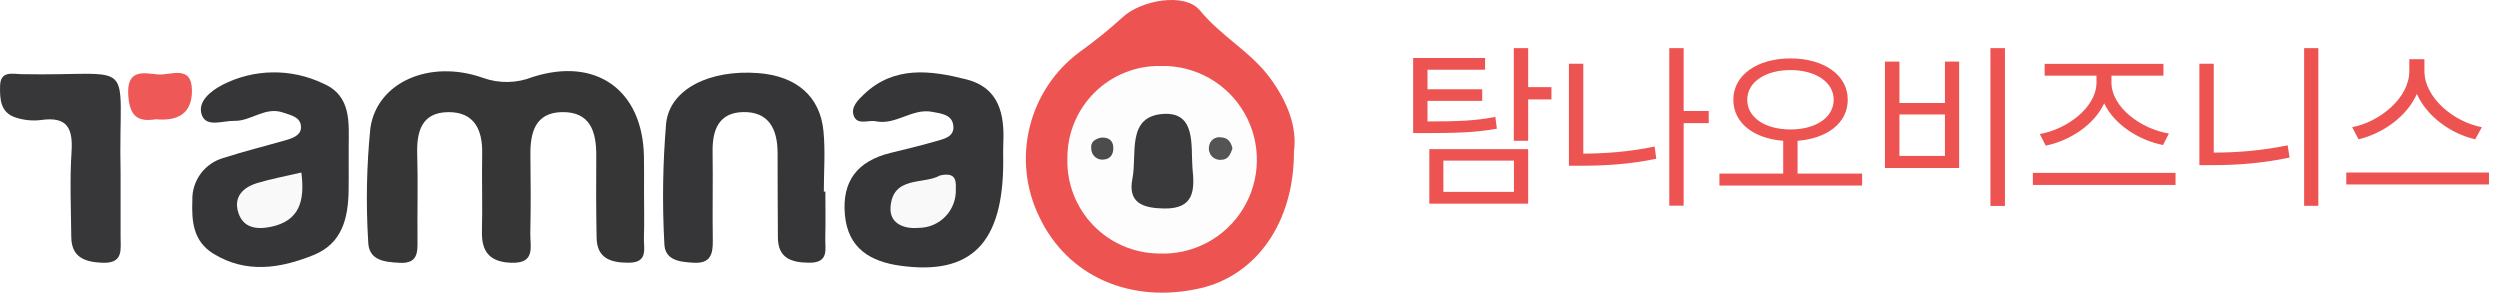
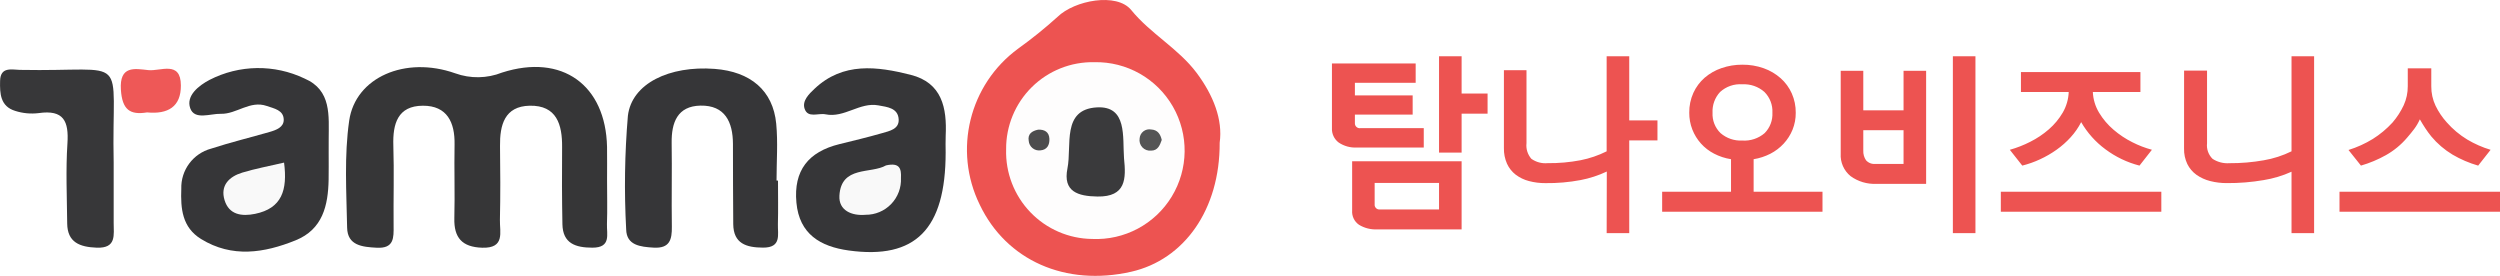
- <svg xmlns="http://www.w3.org/2000/svg" width="258.45" height="30.256" viewBox="0 0 258.45 30.256">
-   <g id="그룹_1188" data-name="그룹 1188" transform="translate(-394.5 -43.319)">
-     <g id="그룹_1172" data-name="그룹 1172" transform="translate(394.5 43.319)">
-       <text id="탐나오비즈니스" transform="translate(144.45 19.868)" fill="#ed5351" font-size="18" font-family="GoyangDeogyangB-Regular, GoyangDeogyang B" letter-spacing="-0.02em">
-         <tspan x="0" y="0">탐나오비즈니스</tspan>
-       </text>
-       <g id="그룹_8" data-name="그룹 8" transform="translate(0)">
-         <g id="그룹_7" data-name="그룹 7">
-           <path id="패스_4" data-name="패스 4" d="M771.685,549.26c.032,7.339-3.9,12.833-9.7,14.151-7.2,1.636-13.69-1.232-16.608-7.343a13.728,13.728,0,0,1,4.219-17.136,49.365,49.365,0,0,0,4.308-3.476c1.865-1.818,6.5-2.691,8.077-.753,2.14,2.62,5.175,4.218,7.173,6.89C770.983,544.041,772.042,546.731,771.685,549.26Z" transform="translate(-637.916 -533.608)" fill="#ed5351" />
-           <path id="패스_5" data-name="패스 5" d="M681.579,555.864c0,1.594.045,3.188-.011,4.78-.039,1.119.488,2.6-1.6,2.594-1.847,0-3.25-.46-3.291-2.571-.055-2.818-.058-5.638-.035-8.457.021-2.462-.583-4.6-3.557-4.542-2.76.058-3.282,2.128-3.252,4.432.036,2.7.049,5.393-.011,8.089-.031,1.342.592,3.134-1.948,3.054-2.212-.069-3.106-1.107-3.051-3.232.068-2.7-.025-5.393.024-8.089.045-2.414-.807-4.26-3.472-4.252-2.773.008-3.318,1.991-3.244,4.354.091,2.938,0,5.883.029,8.824.012,1.3.063,2.5-1.849,2.4-1.592-.084-3.212-.244-3.248-2.2a72.836,72.836,0,0,1,.227-11.737c.688-4.742,6.141-7.123,11.62-5.191a7.254,7.254,0,0,0,5.148-.079c6.589-2.111,11.364,1.365,11.512,8.154C681.6,553.413,681.576,554.638,681.579,555.864Z" transform="translate(-615 -536.078)" fill="#363637" />
-           <path id="패스_6" data-name="패스 6" d="M735.324,552.852c-.006,8.4-3.294,11.766-10.639,10.746-3.071-.427-5.408-1.768-5.728-5.247-.325-3.526,1.311-5.574,4.709-6.413,1.566-.387,3.137-.759,4.685-1.206.81-.233,1.883-.436,1.822-1.517-.071-1.259-1.277-1.354-2.224-1.53-2.043-.381-3.732,1.408-5.8.981-.79-.164-1.931.456-2.292-.611-.3-.87.482-1.621,1.091-2.2,3.123-2.95,6.867-2.452,10.531-1.53,3.464.872,3.993,3.649,3.851,6.682C735.3,551.624,735.324,552.238,735.324,552.852Z" transform="translate(-631.61 -536.128)" fill="#363638" />
-           <path id="패스_7" data-name="패스 7" d="M644.966,552.89c0,.979.012,1.959-.006,2.938-.052,2.831-.645,5.458-3.627,6.662-3.436,1.386-6.958,1.948-10.362-.147-2.079-1.28-2.249-3.342-2.168-5.5a4.427,4.427,0,0,1,3.274-4.408c2.114-.685,4.28-1.214,6.418-1.83.724-.209,1.557-.518,1.542-1.348-.018-1.051-1.059-1.221-1.862-1.5-1.844-.643-3.317.908-5.032.86-1.162-.032-2.891.725-3.363-.616-.483-1.374.946-2.487,2.12-3.1a11.72,11.72,0,0,1,10.418-.15c2.994,1.282,2.651,4.106,2.65,6.679C644.969,551.911,644.969,552.4,644.966,552.89Z" transform="translate(-608.919 -536.123)" fill="#363638" />
-           <path id="패스_8" data-name="패스 8" d="M710.628,555.943c0,1.591.032,3.183-.01,4.773-.031,1.141.424,2.588-1.63,2.579-1.833-.009-3.243-.437-3.268-2.573-.034-2.938-.017-5.875-.032-8.813-.012-2.364-.859-4.24-3.561-4.186-2.531.051-3.192,1.866-3.158,4.089.046,3.06-.025,6.121.02,9.18.02,1.406-.22,2.411-1.995,2.306-1.448-.086-2.977-.245-3.014-2a89.722,89.722,0,0,1,.19-12.458c.423-3.559,4.569-5.52,9.5-5.149,3.956.3,6.416,2.382,6.763,6.014.2,2.061.035,4.156.035,6.235Z" transform="translate(-625.301 -536.136)" fill="#363638" />
-           <path id="패스_9" data-name="패스 9" d="M614.7,554.013c0,2.2.01,4.393,0,6.59-.008,1.3.352,2.821-1.869,2.733-1.826-.073-3.207-.559-3.228-2.657-.029-2.929-.165-5.867.026-8.783.159-2.418-.4-3.721-3.167-3.316a6.036,6.036,0,0,1-2.565-.245c-1.632-.5-1.686-1.907-1.654-3.29.035-1.589,1.293-1.225,2.175-1.208C616.767,544.082,614.437,541.71,614.7,554.013Z" transform="translate(-602.234 -536.171)" fill="#373739" />
-           <path id="패스_10" data-name="패스 10" d="M622.819,548.473c-1.892.31-2.724-.308-2.868-2.471-.18-2.706,1.527-2.326,3.015-2.165,1.322.141,3.556-1.086,3.568,1.681C626.543,547.853,625.108,548.694,622.819,548.473Z" transform="translate(-606.691 -536.145)" fill="#ee5857" />
-           <path id="패스_11" data-name="패스 11" d="M749.709,552.285a9.482,9.482,0,0,1,9.681-9.562,9.7,9.7,0,1,1-.248,19.387A9.545,9.545,0,0,1,749.709,552.285Z" transform="translate(-639.362 -535.903)" fill="#fefdfd" />
-           <path id="패스_12" data-name="패스 12" d="M730.378,557.825c1.526-.343,1.692.373,1.642,1.375a3.851,3.851,0,0,1-3.88,4.04c-1.511.135-2.961-.471-2.87-2.092C725.455,557.82,728.747,558.777,730.378,557.825Z" transform="translate(-633.209 -539.683)" fill="#f9f9f9" />
-           <path id="패스_13" data-name="패스 13" d="M641.632,557.441c.391,3.007-.231,5.023-3.188,5.623-1.454.295-2.843.106-3.336-1.5s.486-2.581,1.944-3.026C638.468,558.105,639.937,557.839,641.632,557.441Z" transform="translate(-610.478 -539.608)" fill="#f9f9f9" />
-           <path id="패스_14" data-name="패스 14" d="M764.87,554.923c.23,2.227.237,4.251-2.922,4.2-2.117-.034-3.8-.526-3.284-3.081.505-2.522-.659-6.472,3.224-6.7C765.246,549.153,764.7,552.6,764.87,554.923Z" transform="translate(-641.594 -537.568)" fill="#3a3a3c" />
-           <path id="패스_15" data-name="패스 15" d="M754.039,552.614c.717-.036,1.208.263,1.242,1,.03.656-.239,1.221-1,1.274a1.138,1.138,0,0,1-1.273-1.044C752.882,553.079,753.368,552.756,754.039,552.614Z" transform="translate(-640.189 -538.392)" fill="#4c4c4d" />
-           <path id="패스_16" data-name="패스 16" d="M771.7,553.735c-.2.564-.414,1.162-1.155,1.17a1.162,1.162,0,0,1-1.27-1.349,1.067,1.067,0,0,1,1.266-.971C771.254,552.625,771.566,553.107,771.7,553.735Z" transform="translate(-644.288 -538.385)" fill="#545455" />
-         </g>
+ <svg xmlns="http://www.w3.org/2000/svg" width="292.314" height="32.257" viewBox="0 0 292.314 32.257">
+   <g id="그룹_1174" data-name="그룹 1174" transform="translate(-400 -80)">
+     <path id="패스_21375" data-name="패스 21375" d="M16.9-9.966v4.554h-2.64V-16.676H16.9v4.356h3.036v2.354Zm0,13.53H7.018A3.749,3.749,0,0,1,4.9,3.025a1.861,1.861,0,0,1-.8-1.661V-4.4H16.9Zm-2.64-2.332v-3.1H6.732V.612a.556.556,0,0,0,.638.62ZM1.738-15.84h9.79v2.266H4.422V-12.1h6.754v2.244H4.422v1.012a.562.562,0,0,0,.638.572h7.414v2.266H4.642A3.483,3.483,0,0,1,2.53-6.589a1.985,1.985,0,0,1-.792-1.7Zm20.108.792h2.64v8.536a2.365,2.365,0,0,0,.572,1.826,2.837,2.837,0,0,0,1.892.506,19.44,19.44,0,0,0,3.85-.34,12.045,12.045,0,0,0,3.058-1.043V-16.676H36.5v7.5h3.3v2.332H36.5V4h-2.64L33.876-3.2a12.835,12.835,0,0,1-3.074,1,20.763,20.763,0,0,1-4.087.355,7.369,7.369,0,0,1-1.95-.244,4.408,4.408,0,0,1-1.542-.744A3.4,3.4,0,0,1,22.21-4.11a4.268,4.268,0,0,1-.364-1.83Zm34.122,4.972a5.182,5.182,0,0,1-.376,1.991,5.392,5.392,0,0,1-1.039,1.628A5.62,5.62,0,0,1,53-5.28a6.583,6.583,0,0,1-1.956.638V-.836h8.052V1.5H40.348V-.836H48.4V-4.642a6.481,6.481,0,0,1-1.98-.649,5.4,5.4,0,0,1-1.54-1.188,5.445,5.445,0,0,1-1-1.628,5.281,5.281,0,0,1-.363-1.969A5.456,5.456,0,0,1,44-12.4a5.217,5.217,0,0,1,1.32-1.771,5.972,5.972,0,0,1,1.969-1.122,7.317,7.317,0,0,1,2.431-.4,7.257,7.257,0,0,1,2.508.418,6.044,6.044,0,0,1,1.98,1.166,5.222,5.222,0,0,1,1.3,1.782A5.438,5.438,0,0,1,55.968-10.076Zm-2.728,0a3.2,3.2,0,0,0-.935-2.431A3.6,3.6,0,0,0,49.72-13.4a3.469,3.469,0,0,0-2.6.9,3.317,3.317,0,0,0-.88,2.42,3.1,3.1,0,0,0,.935,2.387,3.585,3.585,0,0,0,2.541.869,3.627,3.627,0,0,0,2.618-.869A3.159,3.159,0,0,0,53.24-10.076Zm21.1-6.6h2.64V4h-2.64ZM65.393-1.76a4.756,4.756,0,0,1-3.01-.9A3.144,3.144,0,0,1,61.226-5.3v-9.68h2.64v4.62h4.708v-4.62h2.64V-1.76Zm3.181-6.27H63.866v2.376a1.86,1.86,0,0,0,.317,1.133,1.289,1.289,0,0,0,1.106.429h3.285Zm20.768-.946a8.138,8.138,0,0,1-1.221,1.76,10.151,10.151,0,0,1-1.65,1.463,12.1,12.1,0,0,1-1.936,1.122,11.72,11.72,0,0,1-2.079.737L81-5.742a13.063,13.063,0,0,0,2.387-.935A10.387,10.387,0,0,0,85.569-8.14a7.864,7.864,0,0,0,1.617-1.947,5.207,5.207,0,0,0,.7-2.409H82.3v-2.332h13.97V-12.5H90.706a5.124,5.124,0,0,0,.737,2.431,8.157,8.157,0,0,0,1.683,1.98,10.732,10.732,0,0,0,2.2,1.463,11.757,11.757,0,0,0,2.288.88L96.162-3.894A11.366,11.366,0,0,1,92.18-5.8,10.359,10.359,0,0,1,89.342-8.976Zm9.372,8.14V1.5H79.948V-.836ZM101.376-15h2.684v8.492a2.2,2.2,0,0,0,.649,1.826,3.178,3.178,0,0,0,1.969.506,22.185,22.185,0,0,0,4.026-.342,11.862,11.862,0,0,0,3.234-1.047V-16.676h2.64V4h-2.64V-3.178a12.861,12.861,0,0,1-3.267.981,24.331,24.331,0,0,1-4.279.349,7.731,7.731,0,0,1-1.969-.24,4.785,4.785,0,0,1-1.6-.73,3.407,3.407,0,0,1-1.067-1.256,4.013,4.013,0,0,1-.385-1.822ZM138.314-.836V1.5H119.548V-.836Zm-9.372-8.47a5.8,5.8,0,0,1-.671,1.144q-.385.506-.825,1.012a9.109,9.109,0,0,1-2.475,2.035,13.868,13.868,0,0,1-2.915,1.221L120.6-5.72a12.591,12.591,0,0,0,2.838-1.287,11.194,11.194,0,0,0,2.31-1.925,8.869,8.869,0,0,0,1.309-2.024,5.278,5.278,0,0,0,.473-2.222v-2.09h2.75v2.09a5.2,5.2,0,0,0,.506,2.3,8.224,8.224,0,0,0,1.3,1.925,10.3,10.3,0,0,0,2.4,2.013,12.281,12.281,0,0,0,2.728,1.2l-1.452,1.848a13.056,13.056,0,0,1-3-1.287A9.856,9.856,0,0,1,130.284-7.3q-.374-.462-.7-.957T128.942-9.306Z" transform="translate(554 103.257)" fill="#ed5351" />
+     <g id="그룹_8" data-name="그룹 8" transform="translate(400 80)">
+       <g id="그룹_7" data-name="그룹 7" transform="translate(0)">
+         <path id="패스_4" data-name="패스 4" d="M773.517,550.294c.034,7.825-4.153,13.681-10.344,15.087-7.68,1.744-14.595-1.314-17.706-7.829a14.636,14.636,0,0,1,4.5-18.268,52.637,52.637,0,0,0,4.593-3.705c1.989-1.938,6.925-2.869,8.611-.8,2.281,2.793,5.517,4.5,7.648,7.345C772.77,544.731,773.9,547.6,773.517,550.294Z" transform="translate(-630.905 -533.608)" fill="#ed5351" />
+         <path id="패스_5" data-name="패스 5" d="M683.473,556.686c0,1.7.048,3.4-.012,5.1-.042,1.193.52,2.769-1.7,2.766-1.969,0-3.465-.49-3.508-2.741-.058-3-.062-6.011-.037-9.016.022-2.625-.621-4.908-3.792-4.842-2.942.062-3.5,2.269-3.467,4.725.038,2.874.053,5.75-.012,8.623-.033,1.43.631,3.342-2.076,3.256-2.358-.073-3.311-1.18-3.253-3.446.073-2.873-.027-5.75.026-8.624.048-2.573-.861-4.542-3.7-4.533-2.956.009-3.537,2.123-3.459,4.642.1,3.133,0,6.272.031,9.407.013,1.386.067,2.664-1.971,2.556-1.7-.089-3.424-.26-3.463-2.349-.079-4.174-.352-8.413.242-12.514.733-5.056,6.547-7.594,12.388-5.534a7.734,7.734,0,0,0,5.488-.085c7.025-2.25,12.116,1.455,12.273,8.693C683.494,554.073,683.469,555.38,683.473,556.686Z" transform="translate(-612.492 -535.593)" fill="#363637" />
+         <path id="패스_6" data-name="패스 6" d="M736.409,553.462c-.007,8.96-3.512,12.544-11.343,11.457-3.274-.455-5.766-1.885-6.107-5.594-.346-3.759,1.4-5.942,5.02-6.837,1.669-.412,3.344-.81,4.995-1.286.864-.249,2.007-.465,1.942-1.617-.076-1.342-1.361-1.443-2.372-1.631-2.178-.406-3.978,1.5-6.182,1.046-.842-.175-2.059.487-2.444-.651-.315-.928.514-1.728,1.163-2.34,3.33-3.145,7.321-2.614,11.227-1.631,3.693.929,4.258,3.89,4.105,7.124C736.382,552.153,736.409,552.808,736.409,553.462Z" transform="translate(-625.838 -535.633)" fill="#363638" />
+         <path id="패스_7" data-name="패스 7" d="M646.035,553.5c0,1.044.013,2.088-.006,3.132-.055,3.018-.688,5.819-3.867,7.1-3.663,1.478-7.419,2.077-11.047-.156-2.217-1.365-2.4-3.562-2.312-5.869a4.719,4.719,0,0,1,3.491-4.7c2.253-.731,4.563-1.295,6.843-1.951.772-.223,1.66-.552,1.644-1.437-.019-1.12-1.129-1.3-1.985-1.6-1.966-.686-3.536.968-5.365.917-1.239-.034-3.082.773-3.585-.657-.515-1.465,1.008-2.652,2.26-3.309a12.5,12.5,0,0,1,11.106-.16c3.192,1.367,2.826,4.377,2.826,7.12C646.038,552.461,646.038,552.983,646.035,553.5Z" transform="translate(-607.605 -535.629)" fill="#363638" />
+         <path id="패스_8" data-name="패스 8" d="M711.737,556.755c0,1.7.034,3.393-.011,5.088-.033,1.216.452,2.759-1.738,2.75-1.954-.01-3.457-.466-3.484-2.743-.037-3.132-.018-6.264-.034-9.4-.013-2.521-.916-4.52-3.8-4.462-2.7.054-3.4,1.989-3.367,4.36.049,3.262-.026,6.525.022,9.787.022,1.5-.234,2.57-2.127,2.459-1.544-.092-3.173-.261-3.213-2.13a95.641,95.641,0,0,1,.2-13.282c.451-3.795,4.871-5.885,10.133-5.49,4.218.317,6.84,2.54,7.211,6.411.21,2.2.037,4.43.037,6.647Z" transform="translate(-620.769 -535.639)" fill="#363638" />
+         <path id="패스_9" data-name="패스 9" d="M615.525,554.689c0,2.341.01,4.683,0,7.025-.009,1.39.375,3.007-1.993,2.914-1.946-.077-3.419-.6-3.441-2.833-.031-3.122-.176-6.255.028-9.364.169-2.578-.424-3.967-3.377-3.536a6.434,6.434,0,0,1-2.734-.261c-1.74-.536-1.8-2.033-1.764-3.508.037-1.694,1.378-1.306,2.319-1.287C617.728,544.1,615.244,541.572,615.525,554.689Z" transform="translate(-602.234 -535.668)" fill="#373739" />
+         <path id="패스_10" data-name="패스 10" d="M623.009,548.789c-2.017.33-2.9-.329-3.058-2.635-.191-2.885,1.628-2.479,3.214-2.309,1.41.151,3.791-1.158,3.8,1.792C626.979,548.129,625.45,549.025,623.009,548.789Z" transform="translate(-605.815 -535.646)" fill="#ee5857" />
+         <path id="패스_11" data-name="패스 11" d="M749.709,552.917a10.108,10.108,0,0,1,10.321-10.194,10.341,10.341,0,1,1-.264,20.669A10.176,10.176,0,0,1,749.709,552.917Z" transform="translate(-632.067 -535.452)" fill="#fefdfd" />
+         <path id="패스_12" data-name="패스 12" d="M730.716,557.83c1.627-.366,1.8.4,1.75,1.466a4.106,4.106,0,0,1-4.136,4.307c-1.611.144-3.157-.5-3.06-2.23C725.468,557.826,728.977,558.846,730.716,557.83Z" transform="translate(-627.122 -538.489)" fill="#f9f9f9" />
+         <path id="패스_13" data-name="패스 13" d="M642.072,557.441c.416,3.206-.246,5.355-3.4,5.995-1.55.314-3.031.112-3.556-1.6s.519-2.752,2.073-3.226C638.7,558.149,640.264,557.865,642.072,557.441Z" transform="translate(-608.858 -538.429)" fill="#f9f9f9" />
+         <path id="패스_14" data-name="패스 14" d="M765.286,555.292c.245,2.374.253,4.532-3.115,4.477-2.257-.036-4.047-.561-3.5-3.285.538-2.689-.7-6.9,3.437-7.138C765.687,549.141,765.105,552.819,765.286,555.292Z" transform="translate(-633.86 -536.79)" fill="#3a3a3c" />
+         <path id="패스_15" data-name="패스 15" d="M754.109,552.614c.765-.038,1.288.28,1.324,1.063.032.7-.254,1.3-1.062,1.358a1.214,1.214,0,0,1-1.357-1.114C752.875,553.11,753.393,552.766,754.109,552.614Z" transform="translate(-632.731 -537.452)" fill="#4c4c4d" />
+         <path id="패스_16" data-name="패스 16" d="M771.863,553.811c-.217.6-.441,1.239-1.232,1.248a1.239,1.239,0,0,1-1.354-1.438,1.138,1.138,0,0,1,1.35-1.035C771.385,552.628,771.717,553.142,771.863,553.811Z" transform="translate(-636.025 -537.446)" fill="#545455" />
      </g>
    </g>
  </g>
</svg>
